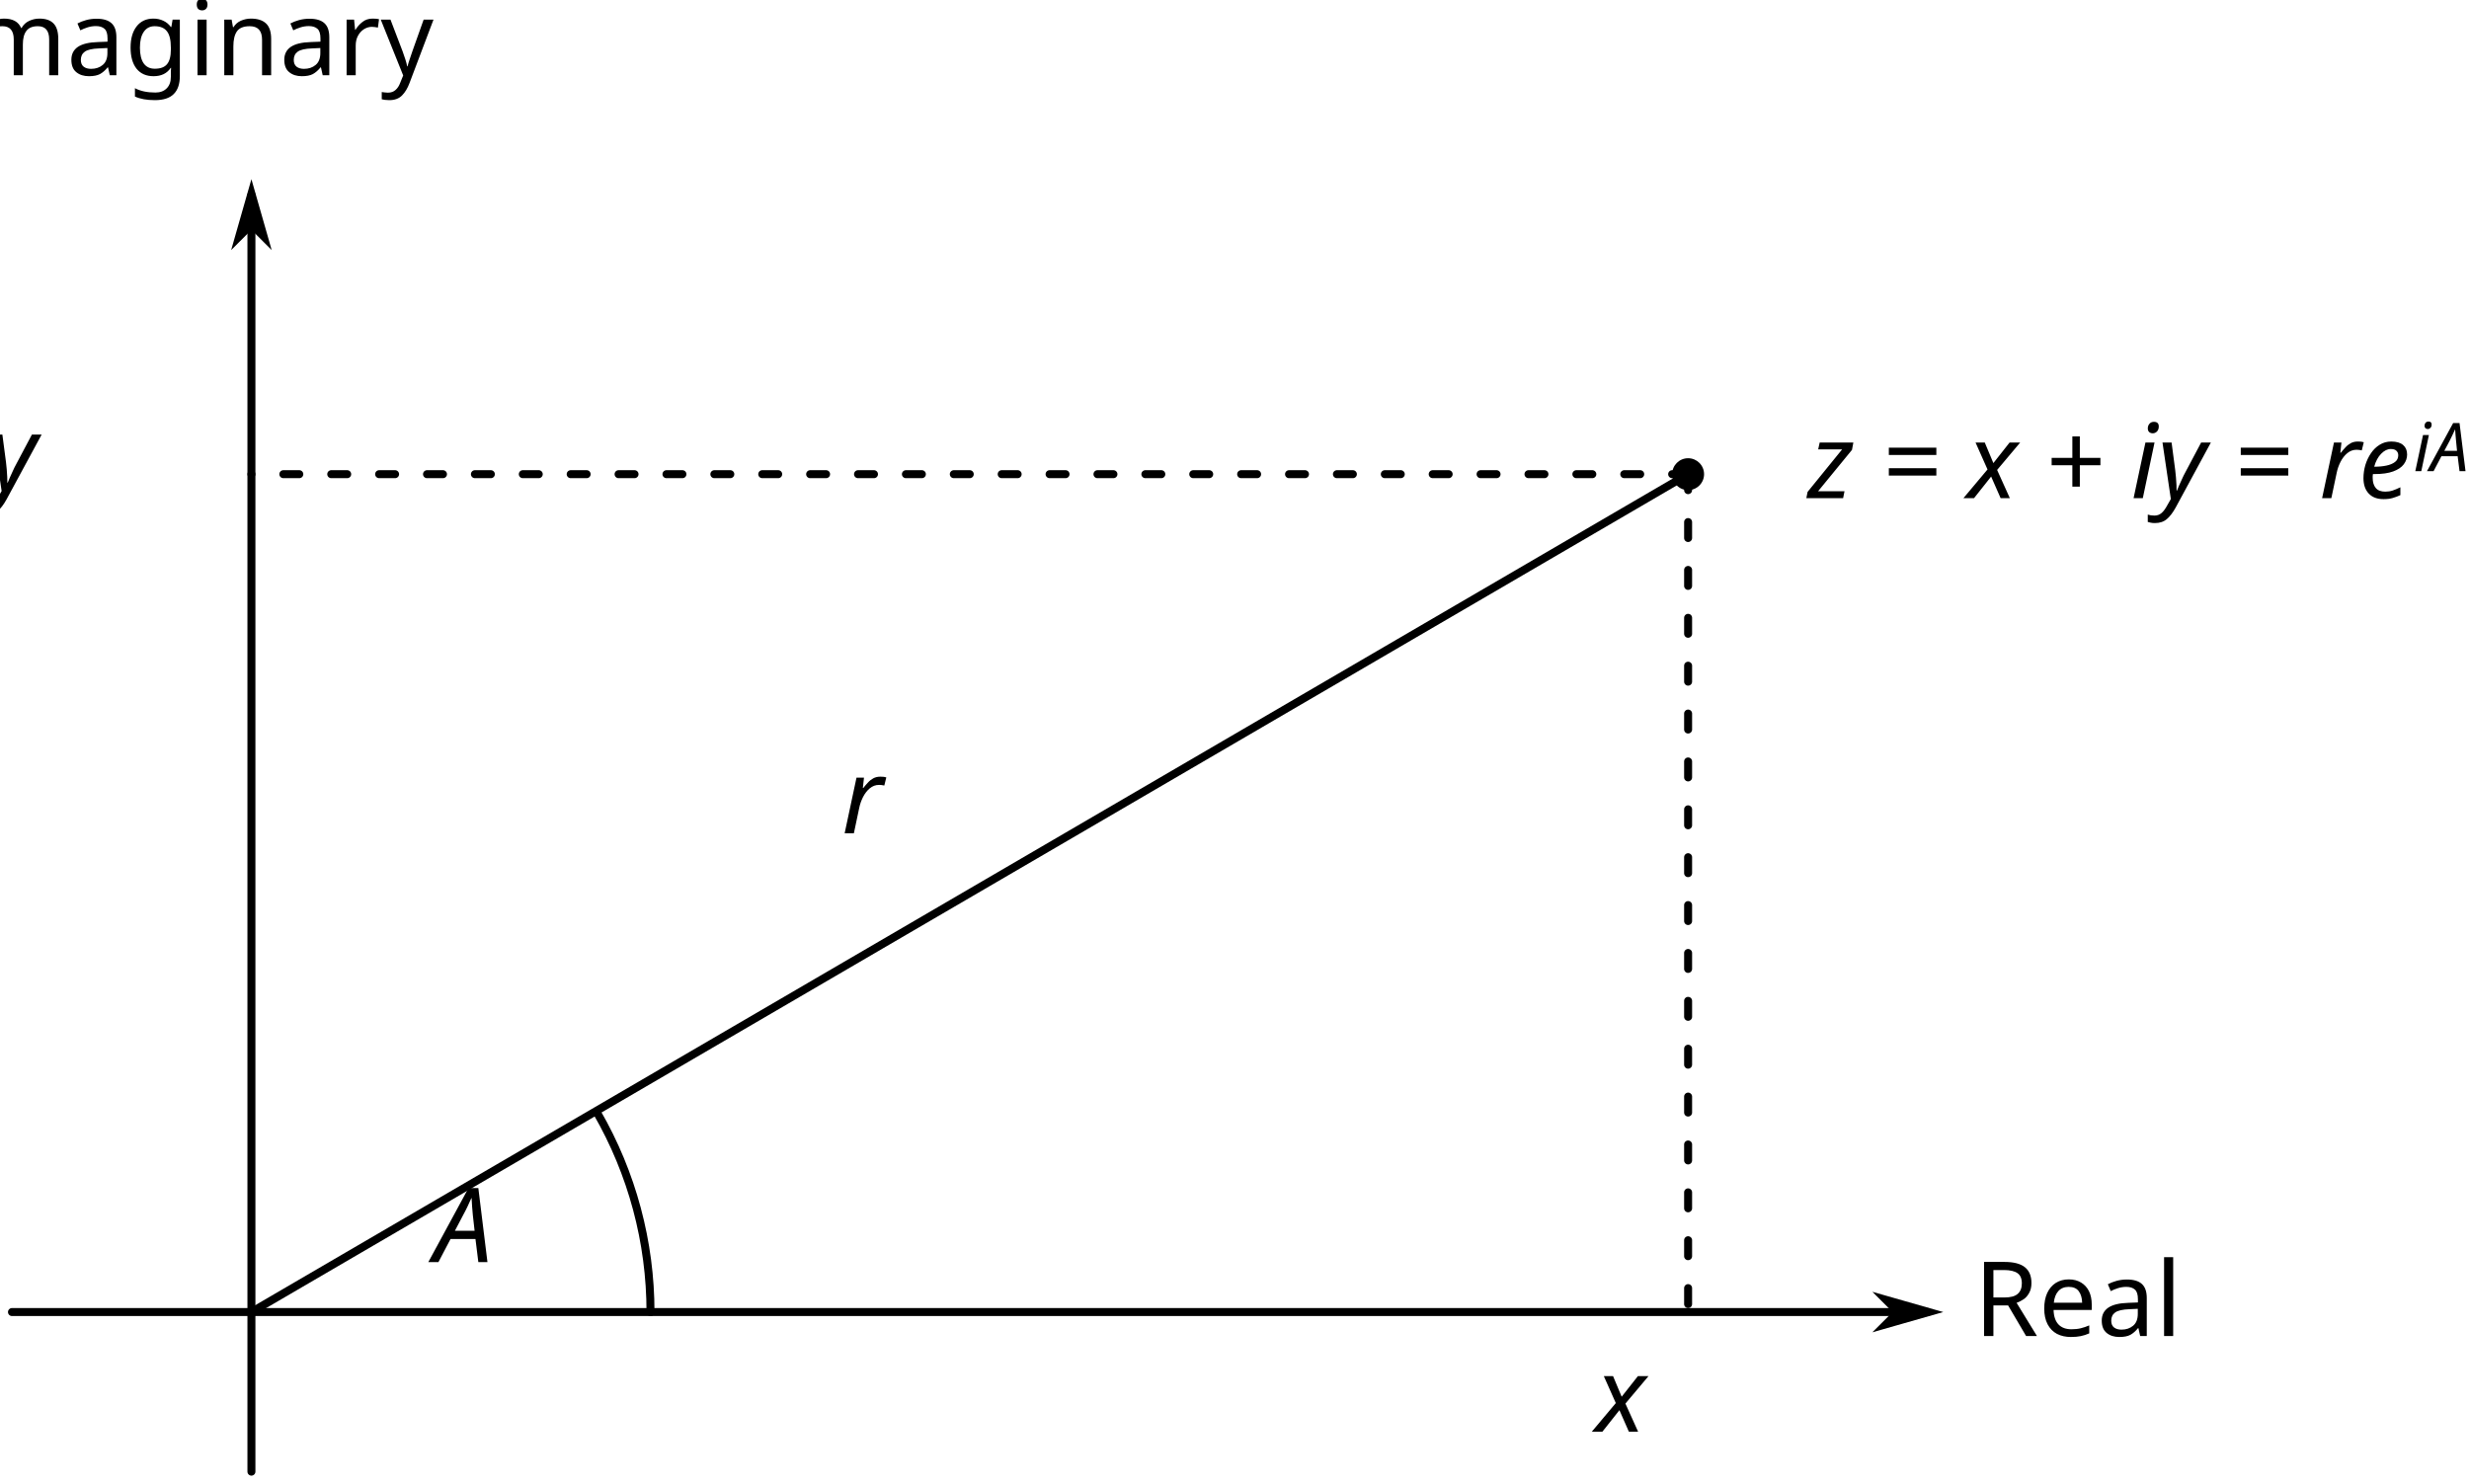
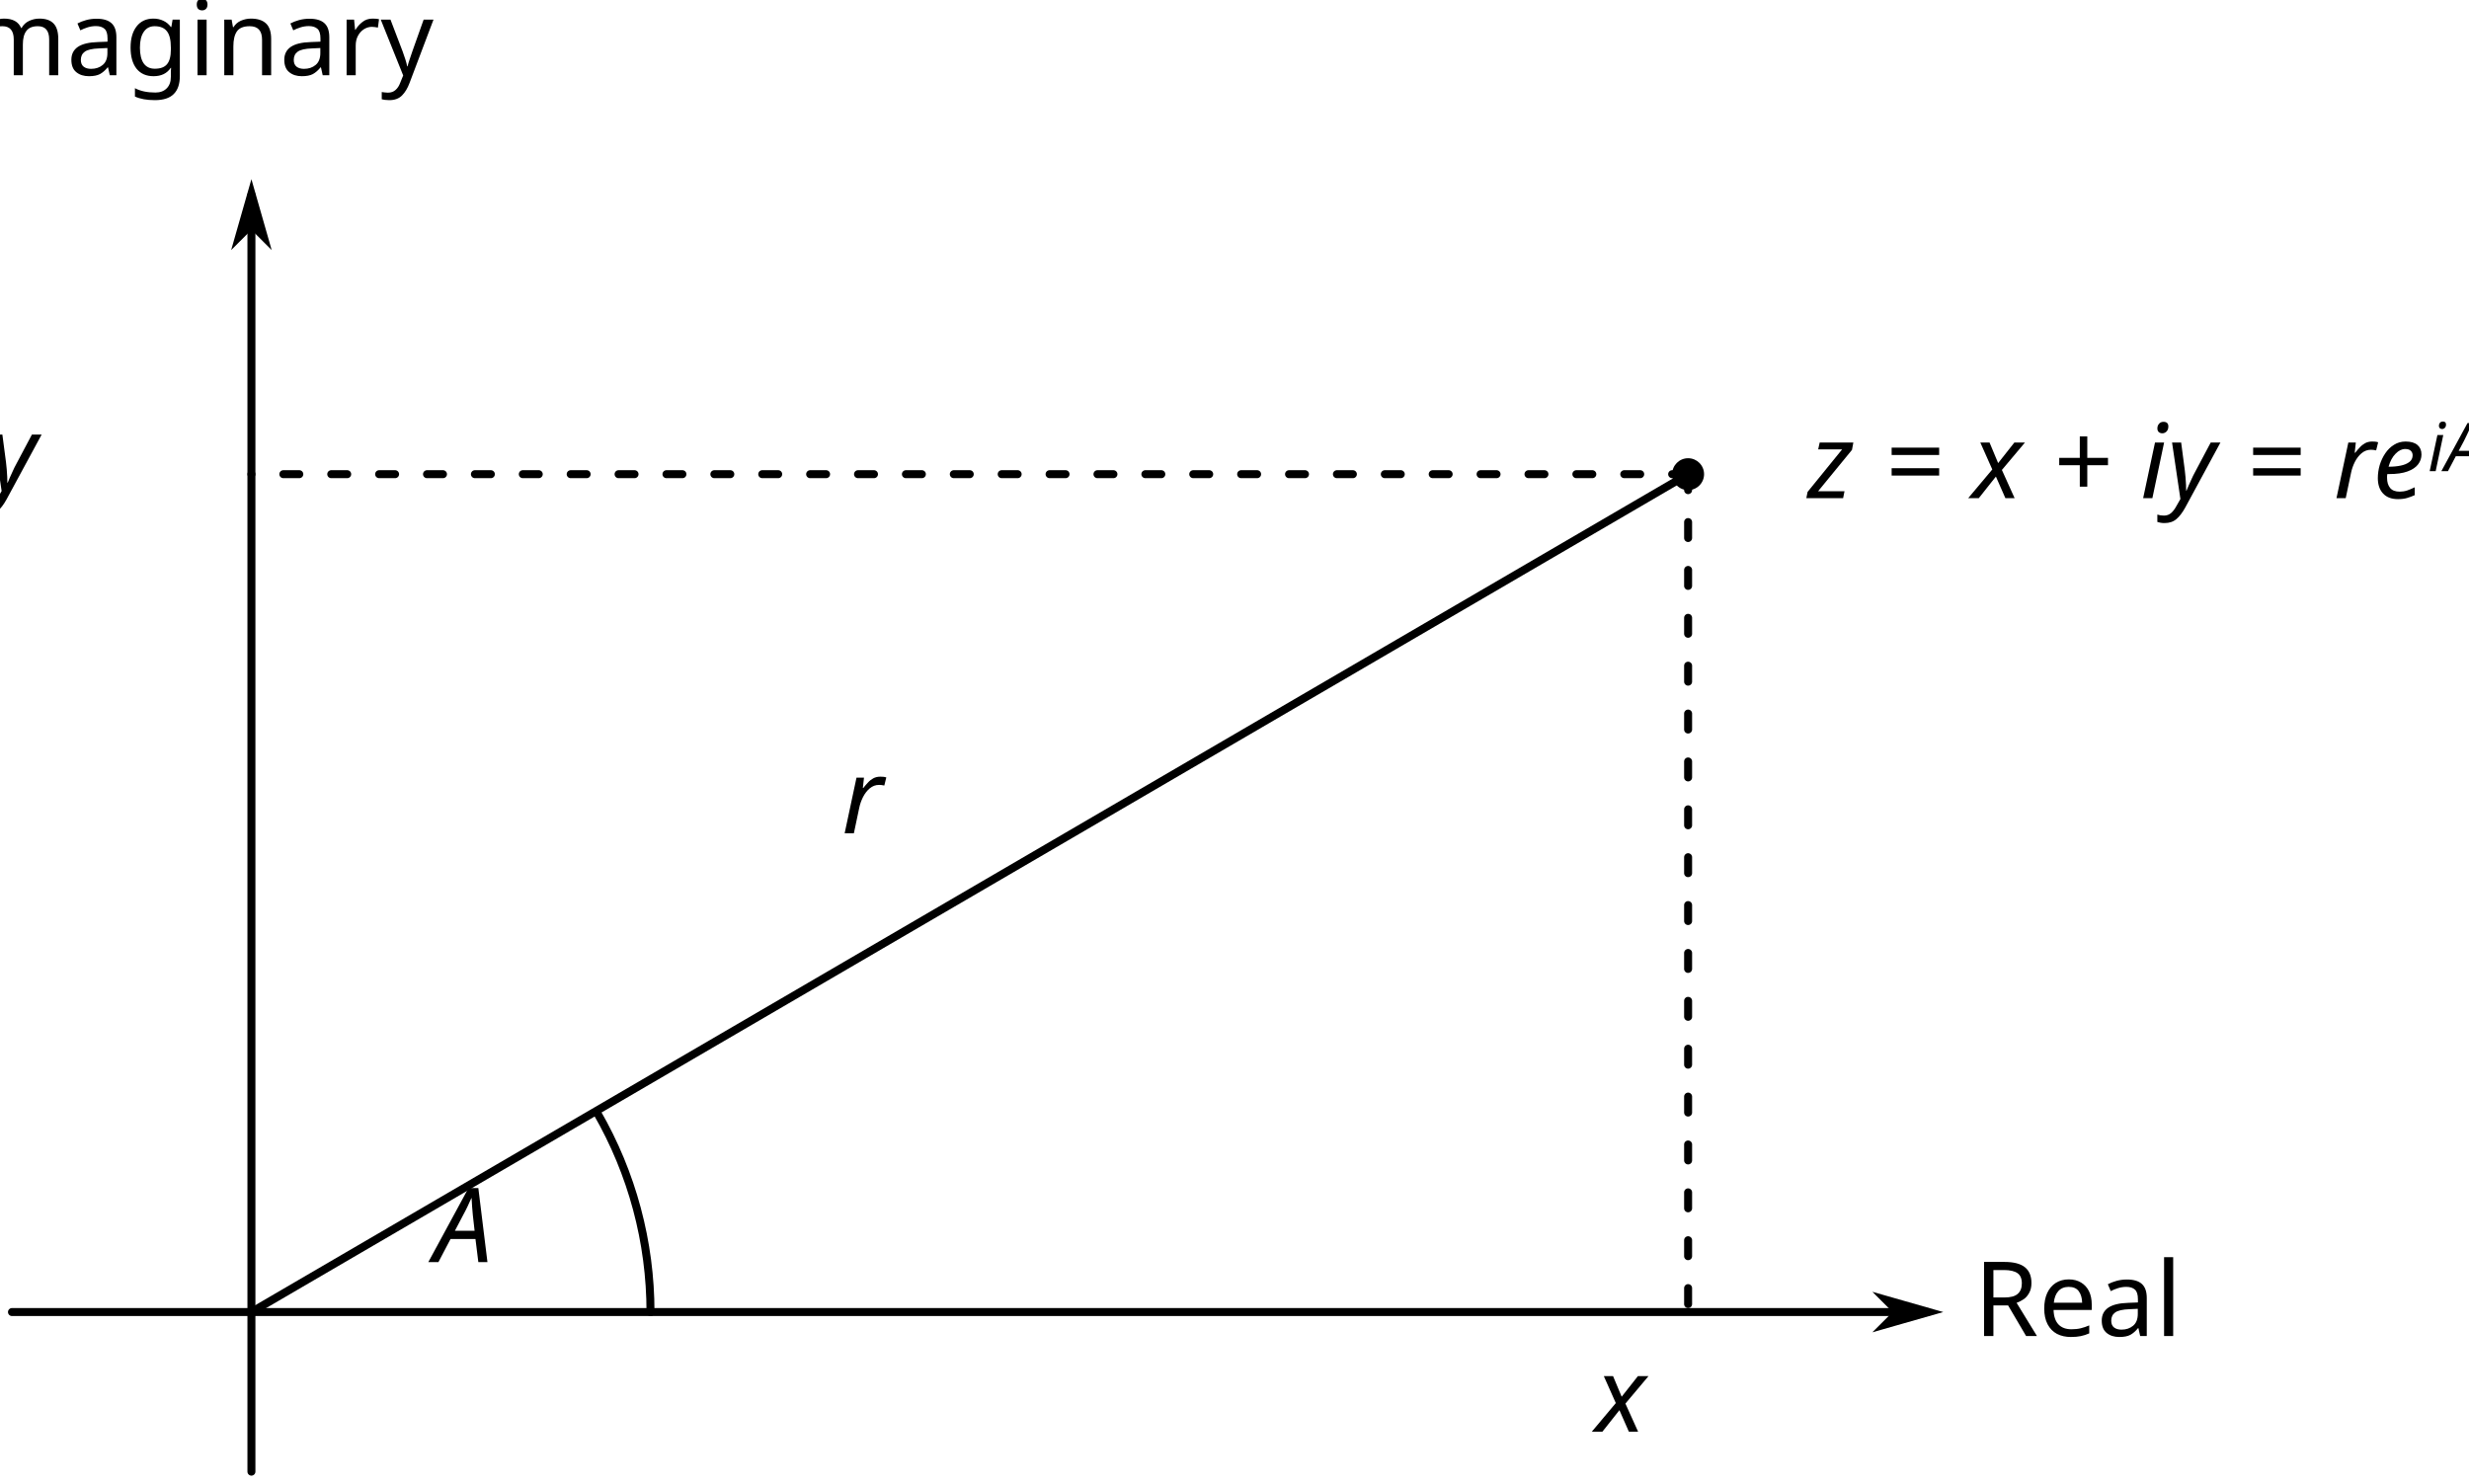
<svg xmlns="http://www.w3.org/2000/svg" width="309.336" height="185.924" id="svg2" version="1.1" style="display:inline">
  <defs id="defs4">
    <marker orient="auto" refY="0" refX="0" id="Arrow1Sstart" style="overflow:visible">
      <path id="path14077" d="M 0,0 5,-5 -12.5,0 5,5 0,0 z" style="fill-rule:evenodd;stroke:#000000;stroke-width:1pt;marker-start:none" transform="matrix(0.2,0,0,0.2,1.2,0)" />
    </marker>
    <marker orient="auto" refY="0" refX="0" id="Arrow1Mstart" style="overflow:visible">
      <path id="path3840" d="M 0,0 5,-5 -12.5,0 5,5 0,0 z" style="fill-rule:evenodd;stroke:#000000;stroke-width:1pt;marker-start:none" transform="matrix(0.4,0,0,0.4,4,0)" />
    </marker>
    <marker orient="auto" refY="0" refX="0" id="Arrow1Mstart-3" style="overflow:visible">
      <path id="path3840-6" d="M 0,0 5,-5 -12.5,0 5,5 0,0 z" style="fill-rule:evenodd;stroke:#000000;stroke-width:1pt;marker-start:none" transform="matrix(0.4,0,0,0.4,4,0)" />
    </marker>
    <marker orient="auto" refY="0" refX="0" id="Arrow1Mstart-4" style="overflow:visible">
      <path id="path3840-1" d="M 0,0 5,-5 -12.5,0 5,5 0,0 z" style="fill-rule:evenodd;stroke:#000000;stroke-width:1pt;marker-start:none" transform="matrix(0.4,0,0,0.4,4,0)" />
    </marker>
    <marker orient="auto" refY="0" refX="0" id="Arrow1Mend" style="overflow:visible">
      <path id="path3843" d="M 0,0 5,-5 -12.5,0 5,5 0,0 z" style="fill-rule:evenodd;stroke:#000000;stroke-width:1pt;marker-start:none" transform="matrix(-0.4,0,0,-0.4,-4,0)" />
    </marker>
  </defs>
  <g id="layer2" style="display:inline" transform="translate(-188.5,-87.93818)">
    <path style="fill:none;stroke:#000000;stroke-width:1px;stroke-linecap:round;stroke-linejoin:round;stroke-opacity:1;marker-start:url(#Arrow1Mstart);display:inline" d="m 430,252.362 -240,0" id="path5021" />
    <path style="fill:none;stroke:#000000;stroke-width:1px;stroke-linecap:round;stroke-linejoin:round;stroke-opacity:1;marker-start:url(#Arrow1Mstart);display:inline" d="m 220,112.362 0,160" id="path5021-6" />
    <text xml:space="preserve" style="font-size:13px;font-style:normal;font-variant:normal;font-weight:normal;font-stretch:normal;text-align:center;line-height:125%;letter-spacing:0px;word-spacing:0px;text-anchor:middle;fill:#000000;fill-opacity:1;stroke:none;font-family:Linux Biolinum O;-inkscape-font-specification:Linux Biolinum O" x="214.643" y="97.005" id="text3911">
      <tspan id="tspan3913" x="214.643" y="97.005" />
    </text>
    <path style="fill:none;stroke:#000000;stroke-width:1px;stroke-linecap:round;stroke-linejoin:round;stroke-opacity:1;marker-end:none;display:inline" d="m 400,147.362 -180,105" id="path6141-9" />
    <path style="fill:#000000;fill-opacity:1;stroke:none;marker-end:none;display:inline" id="path6329-9" d="m 240,212.362 c 0,2.761 -2.239,5 -5,5 -2.761,0 -5,-2.239 -5,-5 0,-2.761 2.239,-5 5,-5 2.761,0 5,2.239 5,5 z" transform="matrix(0.4000003,0,0,0.4000003,305.9999,62.41725)" />
    <path style="fill:none;stroke:#000000;stroke-width:0.999;stroke-linecap:round;stroke-linejoin:round;stroke-miterlimit:4;stroke-opacity:1;stroke-dasharray:none;stroke-dashoffset:0;marker-start:none;marker-end:none;display:inline" id="path4189" d="m 270,252.362 c 0,8.777 -2.31,17.399 -6.699,25" transform="matrix(0.8660254,-0.5,0.5,0.8660254,-96.70668,143.8101)" />
    <path style="fill:none;stroke:#000000;stroke-width:1;stroke-linecap:round;stroke-linejoin:round;stroke-miterlimit:4;stroke-opacity:1;stroke-dasharray:2, 4;stroke-dashoffset:0;display:inline" d="m 400,147.362 0,105" id="path4197" />
    <path style="fill:none;stroke:#000000;stroke-width:1;stroke-linecap:round;stroke-linejoin:round;stroke-miterlimit:4;stroke-opacity:1;stroke-dasharray:2, 4;stroke-dashoffset:0;display:inline" d="m 400,147.362 -180,0" id="path4197-5" />
  </g>
  <g id="layer3" style="display:inline" transform="translate(-188.5,-87.93818)">
    <text xml:space="preserve" style="font-size:13px;font-style:normal;font-variant:normal;font-weight:normal;font-stretch:normal;text-align:center;line-height:125%;letter-spacing:0px;word-spacing:0px;text-anchor:middle;fill:#000000;fill-opacity:1;stroke:none;font-family:Linux Biolinum O;-inkscape-font-specification:Linux Biolinum O" x="220" y="97.362" id="text3915">
      <tspan id="tspan3917" x="220" y="97.362">Imaginary</tspan>
    </text>
    <text xml:space="preserve" style="font-size:13px;font-style:normal;font-variant:normal;font-weight:normal;font-stretch:normal;text-align:center;line-height:125%;letter-spacing:0px;word-spacing:0px;text-anchor:middle;fill:#000000;fill-opacity:1;stroke:none;font-family:Linux Biolinum O;-inkscape-font-specification:Linux Biolinum O" x="457.294" y="255.362" id="text3919">
      <tspan id="tspan3921" x="457.294" y="255.362">Real</tspan>
    </text>
    <text xml:space="preserve" style="font-size:13px;font-style:italic;font-variant:normal;font-weight:normal;font-stretch:normal;text-align:start;line-height:125%;letter-spacing:0px;word-spacing:0px;text-anchor:start;fill:#000000;fill-opacity:1;stroke:none;font-family:Linux Libertine O;-inkscape-font-specification:Sans Italic" x="415" y="150.362" id="text3923">
-       <tspan id="tspan3925" x="415" y="150.362" dx="0 0 0 0 0 0 0 0 0 0.4 0 0 0 0 0.8">z = x + iy = re<tspan style="font-size:65.001%;baseline-shift:super" id="tspan3927" dx="0.4 0.4">iA</tspan>
+       <tspan id="tspan3925" x="415" y="150.362" dx="0 0 0 -0.6 0 0 0 -0.6 0 0.4 0 0 -0.6 0 0.8">z <tspan style="font-style:normal;-inkscape-font-specification:Linux Libertine O" id="tspan3020" dx="0.6">=</tspan> x <tspan style="font-style:normal;-inkscape-font-specification:Linux Libertine O" id="tspan3018" dx="0.6">+</tspan> iy <tspan style="font-style:normal;-inkscape-font-specification:Linux Libertine O" id="tspan3022" dx="0.6">=</tspan> re<tspan style="font-size:65.001%;baseline-shift:super" id="tspan3927" dx="0.4 0.4">iA</tspan>
      </tspan>
    </text>
    <text xml:space="preserve" style="font-size:13px;font-style:italic;font-variant:normal;font-weight:normal;font-stretch:normal;text-align:center;line-height:125%;letter-spacing:0px;word-spacing:0px;text-anchor:middle;fill:#000000;fill-opacity:1;stroke:none;font-family:Linux Libertine O;-inkscape-font-specification:Sans Italic" x="255" y="246.1" id="text4191">
      <tspan id="tspan4193" x="255" y="246.1">A</tspan>
    </text>
    <text xml:space="preserve" style="font-size:13px;font-style:italic;font-variant:normal;font-weight:normal;font-stretch:normal;text-align:end;line-height:125%;letter-spacing:0px;word-spacing:0px;text-anchor:end;fill:#000000;fill-opacity:1;stroke:none;font-family:Linux Libertine O;-inkscape-font-specification:Sans Italic" x="210" y="149.362" id="text4217">
      <tspan id="tspan4219" x="210" y="149.362">y</tspan>
    </text>
    <text xml:space="preserve" style="font-size:13px;font-style:italic;font-variant:normal;font-weight:normal;font-stretch:normal;text-align:center;line-height:125%;letter-spacing:0px;word-spacing:0px;text-anchor:middle;fill:#000000;fill-opacity:1;stroke:none;font-family:Linux Libertine O;-inkscape-font-specification:Sans Italic" x="400" y="267.362" id="text4221">
      <tspan id="tspan4223" x="400" y="267.362">x</tspan>
    </text>
    <text xml:space="preserve" style="font-size:13px;font-style:italic;font-variant:normal;font-weight:normal;font-stretch:normal;text-align:center;line-height:125%;letter-spacing:0px;word-spacing:0px;text-anchor:middle;fill:#000000;fill-opacity:1;stroke:none;font-family:Linux Libertine O;-inkscape-font-specification:Sans Italic" x="305" y="192.362" id="text4225">
      <tspan id="tspan4227" x="305" y="192.362">r</tspan>
    </text>
  </g>
</svg>
